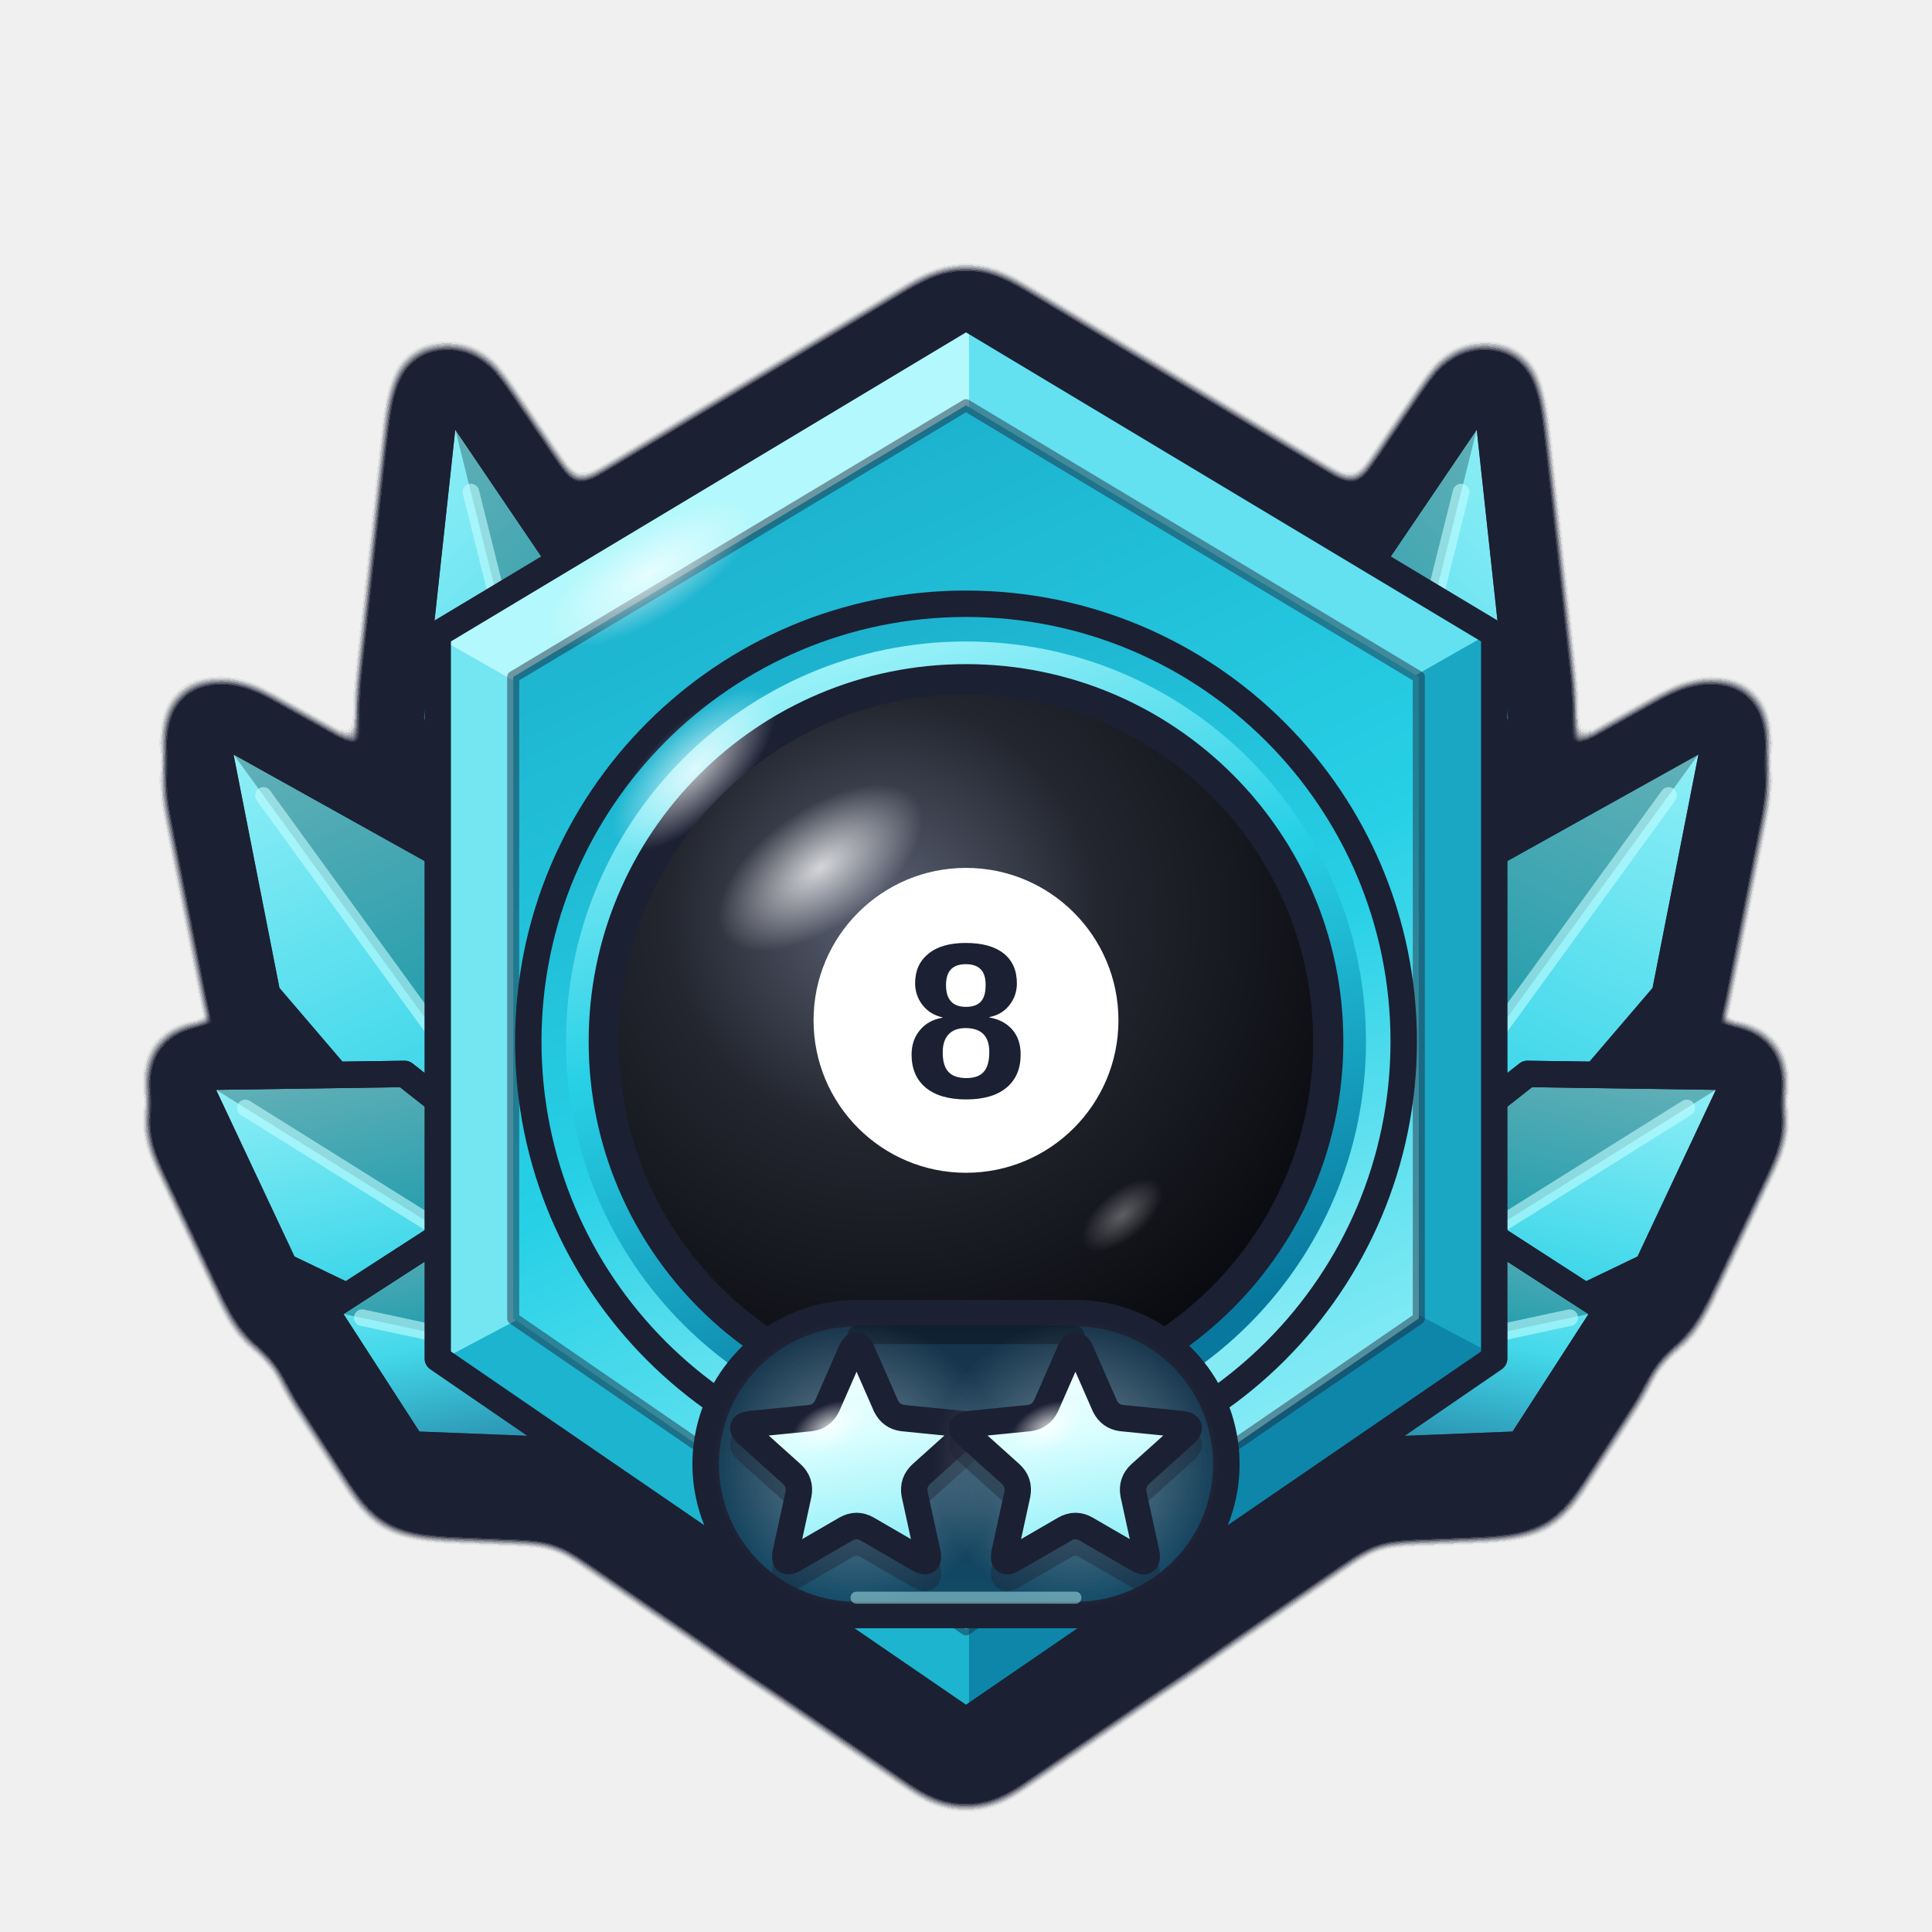
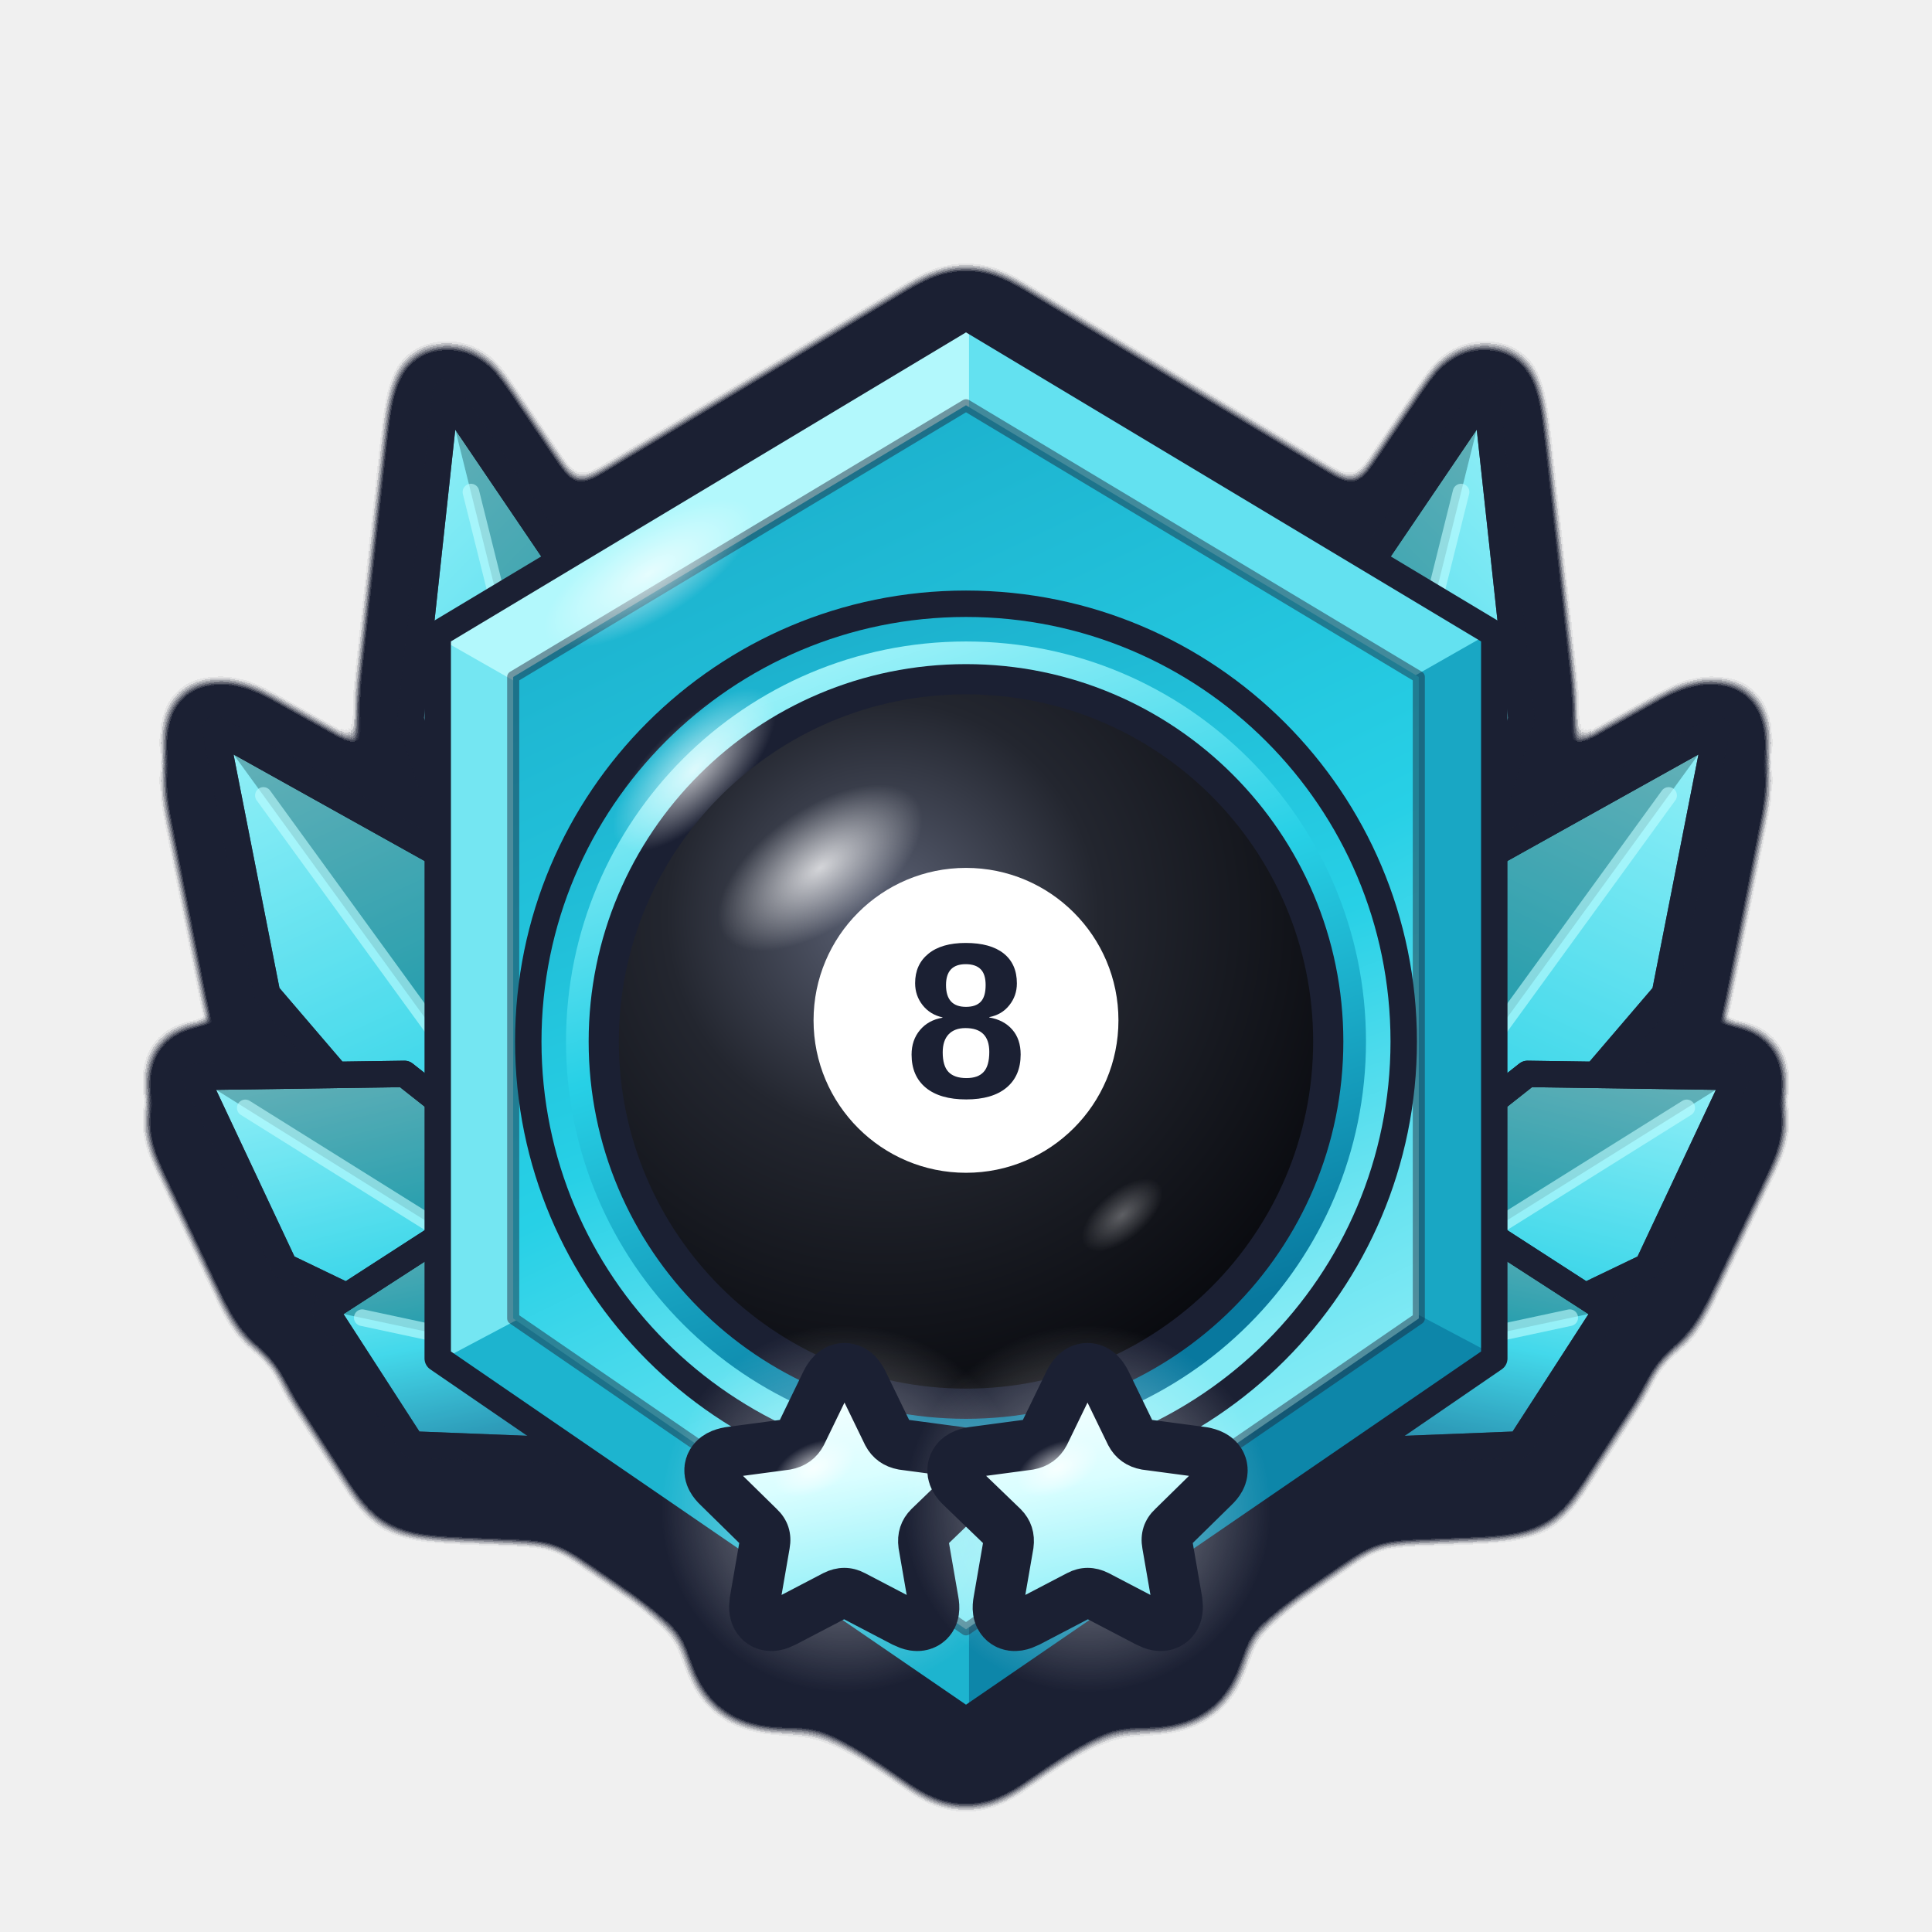
<svg xmlns="http://www.w3.org/2000/svg" width="512" height="512" viewBox="0 0 256 256">
  <defs>
    <linearGradient id="blue" x1="0" y1="0" x2="0.35" y2="1">
      <stop offset="0" stop-color="#9ED3FF" />
      <stop offset="0.45" stop-color="#3B9BFF" />
      <stop offset="1" stop-color="#1F6BD0" />
    </linearGradient>
    <linearGradient id="green" x1="0" y1="0" x2="0.35" y2="1">
      <stop offset="0" stop-color="#A8F5BE" />
      <stop offset="0.45" stop-color="#3DD66B" />
      <stop offset="1" stop-color="#1E9E47" />
    </linearGradient>
    <linearGradient id="red" x1="0" y1="0" x2="0.35" y2="1">
      <stop offset="0" stop-color="#FFA3A3" />
      <stop offset="0.45" stop-color="#FF4D4D" />
      <stop offset="1" stop-color="#C9283A" />
    </linearGradient>
    <linearGradient id="gold" x1="0" y1="0" x2="0.35" y2="1">
      <stop offset="0" stop-color="#FFF1A0" />
      <stop offset="0.45" stop-color="#FFC928" />
      <stop offset="1" stop-color="#DB8E00" />
    </linearGradient>
    <linearGradient id="wood" x1="0" y1="0" x2="0.35" y2="1">
      <stop offset="0" stop-color="#FFD9A0" />
      <stop offset="0.45" stop-color="#E7A35C" />
      <stop offset="1" stop-color="#A8622A" />
    </linearGradient>
    <linearGradient id="darkwood" x1="0" y1="0" x2="0.35" y2="1">
      <stop offset="0" stop-color="#C07A45" />
      <stop offset="0.45" stop-color="#8A4B22" />
      <stop offset="1" stop-color="#5E3014" />
    </linearGradient>
    <linearGradient id="white" x1="0" y1="0" x2="0.35" y2="1">
      <stop offset="0" stop-color="#FFFFFF" />
      <stop offset="0.45" stop-color="#F4F8FF" />
      <stop offset="1" stop-color="#C9D6EA" />
    </linearGradient>
    <linearGradient id="grey" x1="0" y1="0" x2="0.35" y2="1">
      <stop offset="0" stop-color="#E4E9F2" />
      <stop offset="0.45" stop-color="#AEB8C8" />
      <stop offset="1" stop-color="#7B869A" />
    </linearGradient>
    <linearGradient id="steel" x1="0" y1="0" x2="0.35" y2="1">
      <stop offset="0" stop-color="#D8E6F7" />
      <stop offset="0.45" stop-color="#9FB2CC" />
      <stop offset="1" stop-color="#6A7D98" />
    </linearGradient>
    <linearGradient id="cloth" x1="0" y1="0" x2="0.35" y2="1">
      <stop offset="0" stop-color="#6FE08E" />
      <stop offset="0.45" stop-color="#2FA24F" />
      <stop offset="1" stop-color="#1C7A37" />
    </linearGradient>
    <linearGradient id="sad" x1="0" y1="0" x2="0.35" y2="1">
      <stop offset="0" stop-color="#C4D4EE" />
      <stop offset="0.45" stop-color="#8EA3C7" />
      <stop offset="1" stop-color="#5E7299" />
    </linearGradient>
    <linearGradient id="purple" x1="0" y1="0" x2="0.35" y2="1">
      <stop offset="0" stop-color="#D7B8FF" />
      <stop offset="0.45" stop-color="#A259FF" />
      <stop offset="1" stop-color="#6E2FD0" />
    </linearGradient>
    <radialGradient id="shine" cx="0.5" cy="0.5" r="0.5">
      <stop offset="0" stop-color="#FFFFFF" stop-opacity="0.9" />
      <stop offset="1" stop-color="#FFFFFF" stop-opacity="0" />
    </radialGradient>
    <filter id="ink" x="-30%" y="-30%" width="160%" height="160%" color-interpolation-filters="sRGB">
      <feGaussianBlur in="SourceAlpha" stdDeviation="6.92" result="blur" />
      <feComponentTransfer in="blur" result="grown">
        <feFuncA type="linear" slope="7" intercept="-0.35" />
      </feComponentTransfer>
      <feOffset in="grown" dy="6" result="lip" />
      <feMerge result="both">
        <feMergeNode in="lip" />
        <feMergeNode in="grown" />
      </feMerge>
      <feFlood flood-color="#1B2033" />
      <feComposite in2="both" operator="in" result="outline" />
      <feMerge>
        <feMergeNode in="outline" />
        <feMergeNode in="SourceGraphic" />
      </feMerge>
    </filter>
  </defs>
  <defs>
    <filter id="badgeInk" x="-20%" y="-20%" width="140%" height="140%" color-interpolation-filters="sRGB">
      <feGaussianBlur in="SourceAlpha" stdDeviation="3.2" result="blur" />
      <feComponentTransfer in="blur" result="grown">
        <feFuncA type="linear" slope="40" intercept="-0.716" />
      </feComponentTransfer>
      <feOffset in="grown" dy="5" result="lip" />
      <feMerge result="both">
        <feMergeNode in="lip" />
        <feMergeNode in="grown" />
      </feMerge>
      <feFlood flood-color="#1B2033" />
      <feComposite in2="both" operator="in" result="outline" />
      <feMerge>
        <feMergeNode in="outline" />
        <feMergeNode in="SourceGraphic" />
      </feMerge>
    </filter>
  </defs>
  <defs>
    <linearGradient id="m" x1="0" y1="0" x2="0.35" y2="1">
      <stop offset="0.00" stop-color="#C2FDFF" />
      <stop offset="0.50" stop-color="#27D0E6" />
      <stop offset="1.00" stop-color="#08789E" />
    </linearGradient>
    <linearGradient id="r" x1="0" y1="0" x2="0.35" y2="1">
      <stop offset="0.00" stop-color="#19A8C6" />
      <stop offset="0.60" stop-color="#27D0E6" />
      <stop offset="1.00" stop-color="#84EBF5" />
    </linearGradient>
    <linearGradient id="w" x1="0" y1="0" x2="0.35" y2="1">
      <stop offset="0.00" stop-color="#8CEDF6" />
      <stop offset="0.55" stop-color="#27D0E6" />
      <stop offset="1.00" stop-color="#08789E" />
    </linearGradient>
    <linearGradient id="c" x1="0" y1="0" x2="0.3" y2="1">
      <stop offset="0.00" stop-color="#DAFEFF" />
      <stop offset="0.55" stop-color="#6DE4F1" />
      <stop offset="1.00" stop-color="#27D0E6" />
    </linearGradient>
    <linearGradient id="s" x1="0" y1="0" x2="0.2" y2="1">
      <stop offset="0.00" stop-color="#FFFFFF" />
      <stop offset="0.50" stop-color="#DAFEFF" />
      <stop offset="1.00" stop-color="#94F0F8" />
    </linearGradient>
    <linearGradient id="g" x1="0" y1="0" x2="0.35" y2="1">
      <stop offset="0.00" stop-color="#FFF3A6" />
      <stop offset="0.50" stop-color="#FFC928" />
      <stop offset="1.00" stop-color="#C97F00" />
    </linearGradient>
    <linearGradient id="gr" x1="0" y1="0" x2="0.35" y2="1">
      <stop offset="0.00" stop-color="#E7A816" />
      <stop offset="0.60" stop-color="#FFC928" />
      <stop offset="1.00" stop-color="#FFE274" />
    </linearGradient>
    <radialGradient id="ball" cx="0.38" cy="0.32" r="0.78">
      <stop offset="0" stop-color="#5C6275" />
      <stop offset="0.4" stop-color="#23262F" />
      <stop offset="1" stop-color="#06070B" />
    </radialGradient>
  </defs>
  <g filter="url(#badgeInk)">
    <path d="M83.3 186.2 L54.4 95.3 L59.1 52.0 L83.5 88.0 L100.7 181.8 Z" fill="url(#w)" stroke="#1B2033" stroke-width="3.5" stroke-linejoin="round" />
    <path d="M92.0 184.0 L100.7 181.8 L83.5 88.0 L59.1 52.0 Z" fill="#000000" opacity="0.25" />
    <path d="M92.0 184.0 L83.3 186.2 L54.4 95.3 L59.1 52.0 Z" fill="#C2FDFF" opacity="0.18" />
    <path d="M89.4 173.4 L62.4 65.2" fill="none" stroke="#C2FDFF" stroke-width="2.2" stroke-linecap="round" stroke-linejoin="round" opacity="0.6" />
    <path d="M83.3 186.2 L54.4 95.3 L59.1 52.0 L83.5 88.0 L100.7 181.8 Z" fill="none" stroke="#1B2033" stroke-width="3.5" stroke-linejoin="round" />
    <path d="M84.7 189.3 L35.4 131.7 L28.5 96.6 L59.7 114.0 L99.3 178.7 Z" fill="url(#w)" stroke="#1B2033" stroke-width="3.5" stroke-linejoin="round" />
    <path d="M92.0 184.0 L99.3 178.7 L59.7 114.0 L28.5 96.6 Z" fill="#000000" opacity="0.25" />
    <path d="M92.0 184.0 L84.7 189.3 L35.4 131.7 L28.5 96.6 Z" fill="#C2FDFF" opacity="0.18" />
    <path d="M86.9 177.0 L34.9 105.4" fill="none" stroke="#C2FDFF" stroke-width="2.2" stroke-linecap="round" stroke-linejoin="round" opacity="0.6" />
    <path d="M84.7 189.3 L35.4 131.7 L28.5 96.6 L59.7 114.0 L99.3 178.7 Z" fill="none" stroke="#1B2033" stroke-width="3.5" stroke-linejoin="round" />
    <path d="M87.2 191.6 L37.7 167.8 L25.9 142.7 L53.6 142.3 L96.8 176.4 Z" fill="url(#w)" stroke="#1B2033" stroke-width="3.5" stroke-linejoin="round" />
    <path d="M92.0 184.0 L96.8 176.4 L53.6 142.3 L25.9 142.7 Z" fill="#000000" opacity="0.25" />
    <path d="M92.0 184.0 L87.2 191.6 L37.7 167.8 L25.9 142.7 Z" fill="#C2FDFF" opacity="0.18" />
    <path d="M86.7 180.7 L32.5 146.8" fill="none" stroke="#C2FDFF" stroke-width="2.2" stroke-linecap="round" stroke-linejoin="round" opacity="0.6" />
    <path d="M87.2 191.6 L37.7 167.8 L25.9 142.7 L53.6 142.3 L96.8 176.4 Z" fill="none" stroke="#1B2033" stroke-width="3.5" stroke-linejoin="round" />
    <path d="M90.1 192.8 L54.6 191.4 L43.1 173.6 L60.9 162.1 L93.9 175.2 Z" fill="url(#w)" stroke="#1B2033" stroke-width="3.5" stroke-linejoin="round" />
    <path d="M92.0 184.0 L93.9 175.2 L60.9 162.1 L43.1 173.6 Z" fill="#000000" opacity="0.25" />
    <path d="M92.0 184.0 L90.1 192.8 L54.6 191.4 L43.1 173.6 Z" fill="#C2FDFF" opacity="0.18" />
    <path d="M88.1 183.2 L48.0 174.6" fill="none" stroke="#C2FDFF" stroke-width="2.2" stroke-linecap="round" stroke-linejoin="round" opacity="0.6" />
    <path d="M90.1 192.8 L54.6 191.4 L43.1 173.6 L60.9 162.1 L93.9 175.2 Z" fill="none" stroke="#1B2033" stroke-width="3.5" stroke-linejoin="round" />
    <g transform="matrix(-1 0 0 1 256 0)">
      <path d="M83.3 186.2 L54.4 95.3 L59.1 52.0 L83.5 88.0 L100.7 181.8 Z" fill="url(#w)" stroke="#1B2033" stroke-width="3.5" stroke-linejoin="round" />
      <path d="M92.0 184.0 L100.7 181.8 L83.5 88.0 L59.1 52.0 Z" fill="#000000" opacity="0.25" />
      <path d="M92.0 184.0 L83.3 186.2 L54.4 95.3 L59.1 52.0 Z" fill="#C2FDFF" opacity="0.18" />
      <path d="M89.4 173.4 L62.4 65.2" fill="none" stroke="#C2FDFF" stroke-width="2.2" stroke-linecap="round" stroke-linejoin="round" opacity="0.6" />
      <path d="M83.3 186.2 L54.4 95.3 L59.1 52.0 L83.5 88.0 L100.7 181.8 Z" fill="none" stroke="#1B2033" stroke-width="3.5" stroke-linejoin="round" />
      <path d="M84.7 189.3 L35.4 131.7 L28.5 96.6 L59.7 114.0 L99.3 178.7 Z" fill="url(#w)" stroke="#1B2033" stroke-width="3.5" stroke-linejoin="round" />
      <path d="M92.0 184.0 L99.3 178.7 L59.7 114.0 L28.5 96.6 Z" fill="#000000" opacity="0.25" />
      <path d="M92.0 184.0 L84.7 189.3 L35.4 131.7 L28.5 96.6 Z" fill="#C2FDFF" opacity="0.18" />
      <path d="M86.9 177.0 L34.9 105.4" fill="none" stroke="#C2FDFF" stroke-width="2.2" stroke-linecap="round" stroke-linejoin="round" opacity="0.6" />
      <path d="M84.7 189.3 L35.4 131.7 L28.5 96.6 L59.7 114.0 L99.3 178.7 Z" fill="none" stroke="#1B2033" stroke-width="3.5" stroke-linejoin="round" />
      <path d="M87.2 191.6 L37.7 167.8 L25.9 142.7 L53.6 142.3 L96.8 176.4 Z" fill="url(#w)" stroke="#1B2033" stroke-width="3.5" stroke-linejoin="round" />
      <path d="M92.0 184.0 L96.8 176.4 L53.6 142.3 L25.9 142.7 Z" fill="#000000" opacity="0.25" />
      <path d="M92.0 184.0 L87.2 191.6 L37.7 167.8 L25.9 142.7 Z" fill="#C2FDFF" opacity="0.18" />
      <path d="M86.7 180.7 L32.5 146.8" fill="none" stroke="#C2FDFF" stroke-width="2.2" stroke-linecap="round" stroke-linejoin="round" opacity="0.6" />
      <path d="M87.2 191.6 L37.7 167.8 L25.9 142.7 L53.6 142.3 L96.8 176.4 Z" fill="none" stroke="#1B2033" stroke-width="3.5" stroke-linejoin="round" />
      <path d="M90.1 192.8 L54.6 191.4 L43.1 173.6 L60.9 162.1 L93.9 175.2 Z" fill="url(#w)" stroke="#1B2033" stroke-width="3.5" stroke-linejoin="round" />
      <path d="M92.0 184.0 L93.9 175.2 L60.9 162.1 L43.1 173.6 Z" fill="#000000" opacity="0.25" />
      <path d="M92.0 184.0 L90.1 192.8 L54.6 191.4 L43.1 173.6 Z" fill="#C2FDFF" opacity="0.18" />
      <path d="M88.1 183.2 L48.0 174.6" fill="none" stroke="#C2FDFF" stroke-width="2.2" stroke-linecap="round" stroke-linejoin="round" opacity="0.6" />
      <path d="M90.1 192.8 L54.6 191.4 L43.1 173.6 L60.9 162.1 L93.9 175.2 Z" fill="none" stroke="#1B2033" stroke-width="3.5" stroke-linejoin="round" />
    </g>
    <path d="M128.0 42.0 L198.0 84.0 L188.0 89.7 L128.0 53.7 Z" fill="#63E1F0" stroke="#63E1F0" stroke-width="0.8" />
    <path d="M198.0 84.0 L198.0 180.0 L188.0 174.7 L188.0 89.7 Z" fill="#19A7C4" stroke="#19A7C4" stroke-width="0.8" />
    <path d="M198.0 180.0 L128.0 228.0 L128.0 215.9 L188.0 174.7 Z" fill="#0D86A9" stroke="#0D86A9" stroke-width="0.8" />
    <path d="M128.0 228.0 L58.0 180.0 L68.0 174.7 L128.0 215.9 Z" fill="#1DB4CF" stroke="#1DB4CF" stroke-width="0.8" />
    <path d="M58.0 180.0 L58.0 84.0 L68.0 89.7 L68.0 174.7 Z" fill="#74E6F2" stroke="#74E6F2" stroke-width="0.8" />
    <path d="M58.0 84.0 L128.0 42.0 L128.0 53.7 L68.0 89.7 Z" fill="#B2F8FC" stroke="#B2F8FC" stroke-width="0.8" />
    <path d="M128.0 53.7 L188.0 89.7 L188.0 174.7 L128.0 215.9 L68.0 174.7 L68.0 89.7 Z" fill="url(#r)" />
    <path d="M128.0 53.7 L188.0 89.7 L188.0 174.7 L128.0 215.9 L68.0 174.7 L68.0 89.7 Z" fill="none" stroke="#1B2033" stroke-width="1.6" stroke-opacity="0.45" stroke-linejoin="round" />
    <path d="M128.0 42.0 L198.0 84.0 L198.0 180.0 L128.0 228.0 L58.0 180.0 L58.0 84.0 Z" fill="none" stroke="#1B2033" stroke-width="3.5" stroke-linejoin="round" />
    <ellipse cx="86" cy="76" rx="16" ry="6" fill="url(#shine)" opacity="0.75" transform="rotate(-32 86 76)" />
    <circle cx="128" cy="138" r="58" fill="url(#r)" stroke="#1B2033" stroke-width="3.5" />
    <circle cx="128" cy="138" r="53" fill="url(#m)" />
    <circle cx="128" cy="138" r="50" fill="#1B2033" />
    <ellipse cx="92" cy="102" rx="14" ry="6" fill="url(#shine)" opacity="0.8" transform="rotate(-45 92 102)" />
    <circle cx="128" cy="138" r="46" fill="url(#ball)" />
    <circle cx="128.0" cy="135.2" r="20.2" fill="#FFFFFF" />
    <text x="128.0" y="145.4" font-family="Arial Black, Arial, sans-serif" font-weight="900" font-size="29.3" text-anchor="middle" fill="#1B2033">8</text>
    <ellipse cx="108.68" cy="115.0" rx="15.64" ry="7.82" fill="url(#shine)" opacity="0.85" transform="rotate(-35 108.68 115.0)" />
    <ellipse cx="148.7" cy="161.0" rx="6.44" ry="3.22" fill="url(#shine)" opacity="0.35" transform="rotate(-40 148.7 161.0)" />
    <defs>
-       <linearGradient id="tray" gradientUnits="userSpaceOnUse" x1="0" y1="174.0" x2="0" y2="229.0">
-         <stop offset="0" stop-color="#173248" />
-         <stop offset="0.55" stop-color="#13435E" />
-         <stop offset="1" stop-color="#0F5979" />
-       </linearGradient>
      <radialGradient id="glow">
-         <stop offset="0" stop-color="#FFFFFF" stop-opacity="0.5" />
+         <stop offset="0" stop-color="#FFFFFF" stop-opacity="0.55" />
        <stop offset="1" stop-color="#FFFFFF" stop-opacity="0" />
      </radialGradient>
    </defs>
-     <path d="M113.5 194.0 L142.5 194.0" fill="none" stroke-linecap="round" stroke-linejoin="miter" stroke-miterlimit="4" stroke="#1B2033" stroke-width="43.5" />
-     <path d="M113.5 194.0 L142.5 194.0" fill="none" stroke-linecap="round" stroke-linejoin="miter" stroke-miterlimit="4" stroke="url(#tray)" stroke-width="36.5" />
-     <path d="M113.5 211.7 L142.5 211.7" fill="none" stroke="#C2FDFF" stroke-width="1.6" stroke-opacity="0.45" stroke-linecap="round" />
-     <path d="M113.5 176.9 L142.5 176.9" fill="none" stroke="#000000" stroke-width="2.4" stroke-opacity="0.35" stroke-linecap="round" />
-     <circle cx="113.5" cy="194.0" r="19.0" fill="url(#glow)" opacity="0.8" />
-     <path opacity="0.4" d="M112.8 181.2 Q113.5 179.7 114.2 181.2 L117.4 188.5 Q118.1 189.9 119.6 190.1 L127.6 190.9 Q129.2 191.1 128.0 192.2 L122.1 197.5 Q120.9 198.6 121.2 200.2 L122.9 208.0 Q123.2 209.6 121.8 208.8 L114.9 204.8 Q113.5 204.0 112.1 204.8 L105.2 208.8 Q103.8 209.6 104.1 208.0 L105.8 200.2 Q106.1 198.6 104.9 197.5 L99.0 192.2 Q97.8 191.1 99.4 190.9 L107.4 190.1 Q108.9 189.9 109.6 188.5 Z" fill="#000000" stroke="#1B2033" stroke-width="3.5" stroke-linejoin="round" />
-     <ellipse cx="109.87" cy="191.26" rx="5.28" ry="2.97" fill="url(#shine)" opacity="0.85" transform="rotate(-25 109.87 191.26)" />
-     <path d="M112.8 179.0 Q113.5 177.5 114.2 179.0 L117.4 186.3 Q118.1 187.7 119.6 187.9 L127.6 188.7 Q129.2 188.9 128.0 190.0 L122.1 195.3 Q120.9 196.4 121.2 198.0 L122.9 205.8 Q123.2 207.4 121.8 206.6 L114.9 202.6 Q113.5 201.8 112.1 202.6 L105.2 206.6 Q103.8 207.4 104.1 205.8 L105.8 198.0 Q106.1 196.4 104.9 195.3 L99.0 190.0 Q97.8 188.9 99.4 188.7 L107.4 187.9 Q108.9 187.7 109.6 186.3 Z" fill="url(#s)" stroke="#1B2033" stroke-width="3.5" stroke-linejoin="round" />
-     <ellipse cx="109.87" cy="189.06" rx="5.28" ry="2.97" fill="url(#shine)" opacity="0.85" transform="rotate(-25 109.87 189.06)" />
-     <circle cx="142.5" cy="194.0" r="19.0" fill="url(#glow)" opacity="0.8" />
-     <path opacity="0.4" d="M141.8 181.2 Q142.5 179.7 143.2 181.2 L146.4 188.5 Q147.1 189.9 148.6 190.1 L156.6 190.9 Q158.2 191.1 157.0 192.2 L151.1 197.5 Q149.9 198.6 150.2 200.2 L151.9 208.0 Q152.2 209.6 150.8 208.8 L143.9 204.8 Q142.5 204.0 141.1 204.8 L134.2 208.8 Q132.8 209.6 133.1 208.0 L134.8 200.2 Q135.1 198.6 133.9 197.5 L128.0 192.2 Q126.8 191.1 128.4 190.9 L136.4 190.1 Q137.9 189.9 138.6 188.5 Z" fill="#000000" stroke="#1B2033" stroke-width="3.5" stroke-linejoin="round" />
-     <ellipse cx="138.87" cy="191.26" rx="5.28" ry="2.97" fill="url(#shine)" opacity="0.85" transform="rotate(-25 138.87 191.26)" />
-     <path d="M141.8 179.0 Q142.5 177.5 143.2 179.0 L146.4 186.3 Q147.1 187.7 148.6 187.9 L156.6 188.7 Q158.2 188.9 157.0 190.0 L151.1 195.3 Q149.9 196.4 150.2 198.0 L151.9 205.8 Q152.2 207.4 150.8 206.6 L143.9 202.6 Q142.5 201.8 141.1 202.6 L134.2 206.6 Q132.8 207.4 133.1 205.8 L134.8 198.0 Q135.1 196.4 133.9 195.3 L128.0 190.0 Q126.8 188.9 128.4 188.7 L136.4 187.9 Q137.9 187.7 138.6 186.3 Z" fill="url(#s)" stroke="#1B2033" stroke-width="3.5" stroke-linejoin="round" />
-     <ellipse cx="138.87" cy="189.06" rx="5.28" ry="2.97" fill="url(#shine)" opacity="0.85" transform="rotate(-25 138.87 189.06)" />
+     <circle cx="111.9" cy="199.9" r="24.4" fill="url(#glow)" />
+     <path d="M110.9 186.9 Q111.9 184.9 112.9 186.9 L116.2 193.7 Q117.2 195.6 119.4 196.0 L126.9 197.0 Q129.1 197.4 127.5 198.9 L122.0 204.2 Q120.5 205.7 120.8 207.9 L122.1 215.4 Q122.5 217.5 120.5 216.5 L113.8 213.0 Q111.9 212.0 109.9 213.0 L103.2 216.5 Q101.3 217.5 101.6 215.4 L102.9 207.9 Q103.3 205.7 101.7 204.2 L96.3 198.9 Q94.7 197.4 96.9 197.0 L104.4 196.0 Q106.6 195.6 107.6 193.7 Z" fill="#000000" opacity="0.35" />
+     <path d="M110.9 183.9 Q111.9 181.9 112.9 183.9 L116.2 190.7 Q117.2 192.6 119.4 193.0 L126.9 194.0 Q129.1 194.4 127.5 195.9 L122.0 201.2 Q120.5 202.7 120.8 204.9 L122.1 212.4 Q122.5 214.5 120.5 213.5 L113.8 210.0 Q111.9 209.0 109.9 210.0 L103.2 213.5 Q101.3 214.5 101.6 212.4 L102.9 204.9 Q103.3 202.7 101.7 201.2 L96.3 195.9 Q94.7 194.4 96.9 194.0 L104.4 193.0 Q106.6 192.6 107.6 190.7 Z" fill="#1B2033" stroke="#1B2033" stroke-width="9.9" stroke-linejoin="round" />
+     <path d="M110.9 183.9 Q111.9 181.9 112.9 183.9 L116.2 190.7 Q117.2 192.6 119.4 193.0 L126.9 194.0 Q129.1 194.4 127.5 195.9 L122.0 201.2 Q120.5 202.7 120.8 204.9 L122.1 212.4 Q122.5 214.5 120.5 213.5 L113.8 210.0 Q111.9 209.0 109.9 210.0 L103.2 213.5 Q101.3 214.5 101.6 212.4 L102.9 204.9 Q103.3 202.7 101.7 201.2 L96.3 195.9 Q94.7 194.4 96.9 194.0 L104.4 193.0 Q106.6 192.6 107.6 190.7 Z" fill="url(#s)" stroke="#1B2033" stroke-width="3.5" stroke-linejoin="round" />
+     <ellipse cx="107.915" cy="194.523" rx="5.776" ry="3.249" fill="url(#shine)" opacity="0.85" transform="rotate(-25 107.9154 194.5233)" />
+     <circle cx="144.1" cy="199.9" r="24.4" fill="url(#glow)" />
+     <path d="M143.1 186.9 Q144.1 184.9 145.1 186.9 L148.4 193.7 Q149.4 195.6 151.6 196.0 L159.1 197.0 Q161.3 197.4 159.7 198.9 L154.3 204.2 Q152.7 205.7 153.1 207.9 L154.4 215.4 Q154.7 217.5 152.8 216.5 L146.1 213.0 Q144.1 212.0 142.2 213.0 L135.5 216.5 Q133.5 217.5 133.9 215.4 L135.2 207.9 Q135.5 205.7 134.0 204.2 L128.5 198.9 Q126.9 197.4 129.1 197.0 L136.6 196.0 Q138.8 195.6 139.8 193.7 Z" fill="#000000" opacity="0.35" />
+     <path d="M143.1 183.9 Q144.1 181.9 145.1 183.9 L148.4 190.7 Q149.4 192.6 151.6 193.0 L159.1 194.0 Q161.3 194.4 159.7 195.9 L154.3 201.2 Q152.7 202.7 153.1 204.9 L154.4 212.4 Q154.7 214.5 152.8 213.5 L146.1 210.0 Q144.1 209.0 142.2 210.0 L135.5 213.5 Q133.5 214.5 133.9 212.4 L135.2 204.9 Q135.5 202.7 134.0 201.2 L128.5 195.9 Q126.9 194.4 129.1 194.0 L136.6 193.0 Q138.8 192.6 139.8 190.7 Z" fill="#1B2033" stroke="#1B2033" stroke-width="9.9" stroke-linejoin="round" />
+     <path d="M143.1 183.9 Q144.1 181.9 145.1 183.9 L148.4 190.7 Q149.4 192.6 151.6 193.0 L159.1 194.0 Q161.3 194.4 159.7 195.9 L154.3 201.2 Q152.7 202.7 153.1 204.9 L154.4 212.4 Q154.7 214.5 152.8 213.5 L146.1 210.0 Q144.1 209.0 142.2 210.0 L135.5 213.5 Q133.5 214.5 133.9 212.4 L135.2 204.9 Q135.5 202.7 134.0 201.2 L128.5 195.9 Q126.9 194.4 129.1 194.0 L136.6 193.0 Q138.8 192.6 139.8 190.7 Z" fill="url(#s)" stroke="#1B2033" stroke-width="3.5" stroke-linejoin="round" />
+     <ellipse cx="140.143" cy="194.523" rx="5.776" ry="3.249" fill="url(#shine)" opacity="0.85" transform="rotate(-25 140.1426 194.5233)" />
  </g>
</svg>
